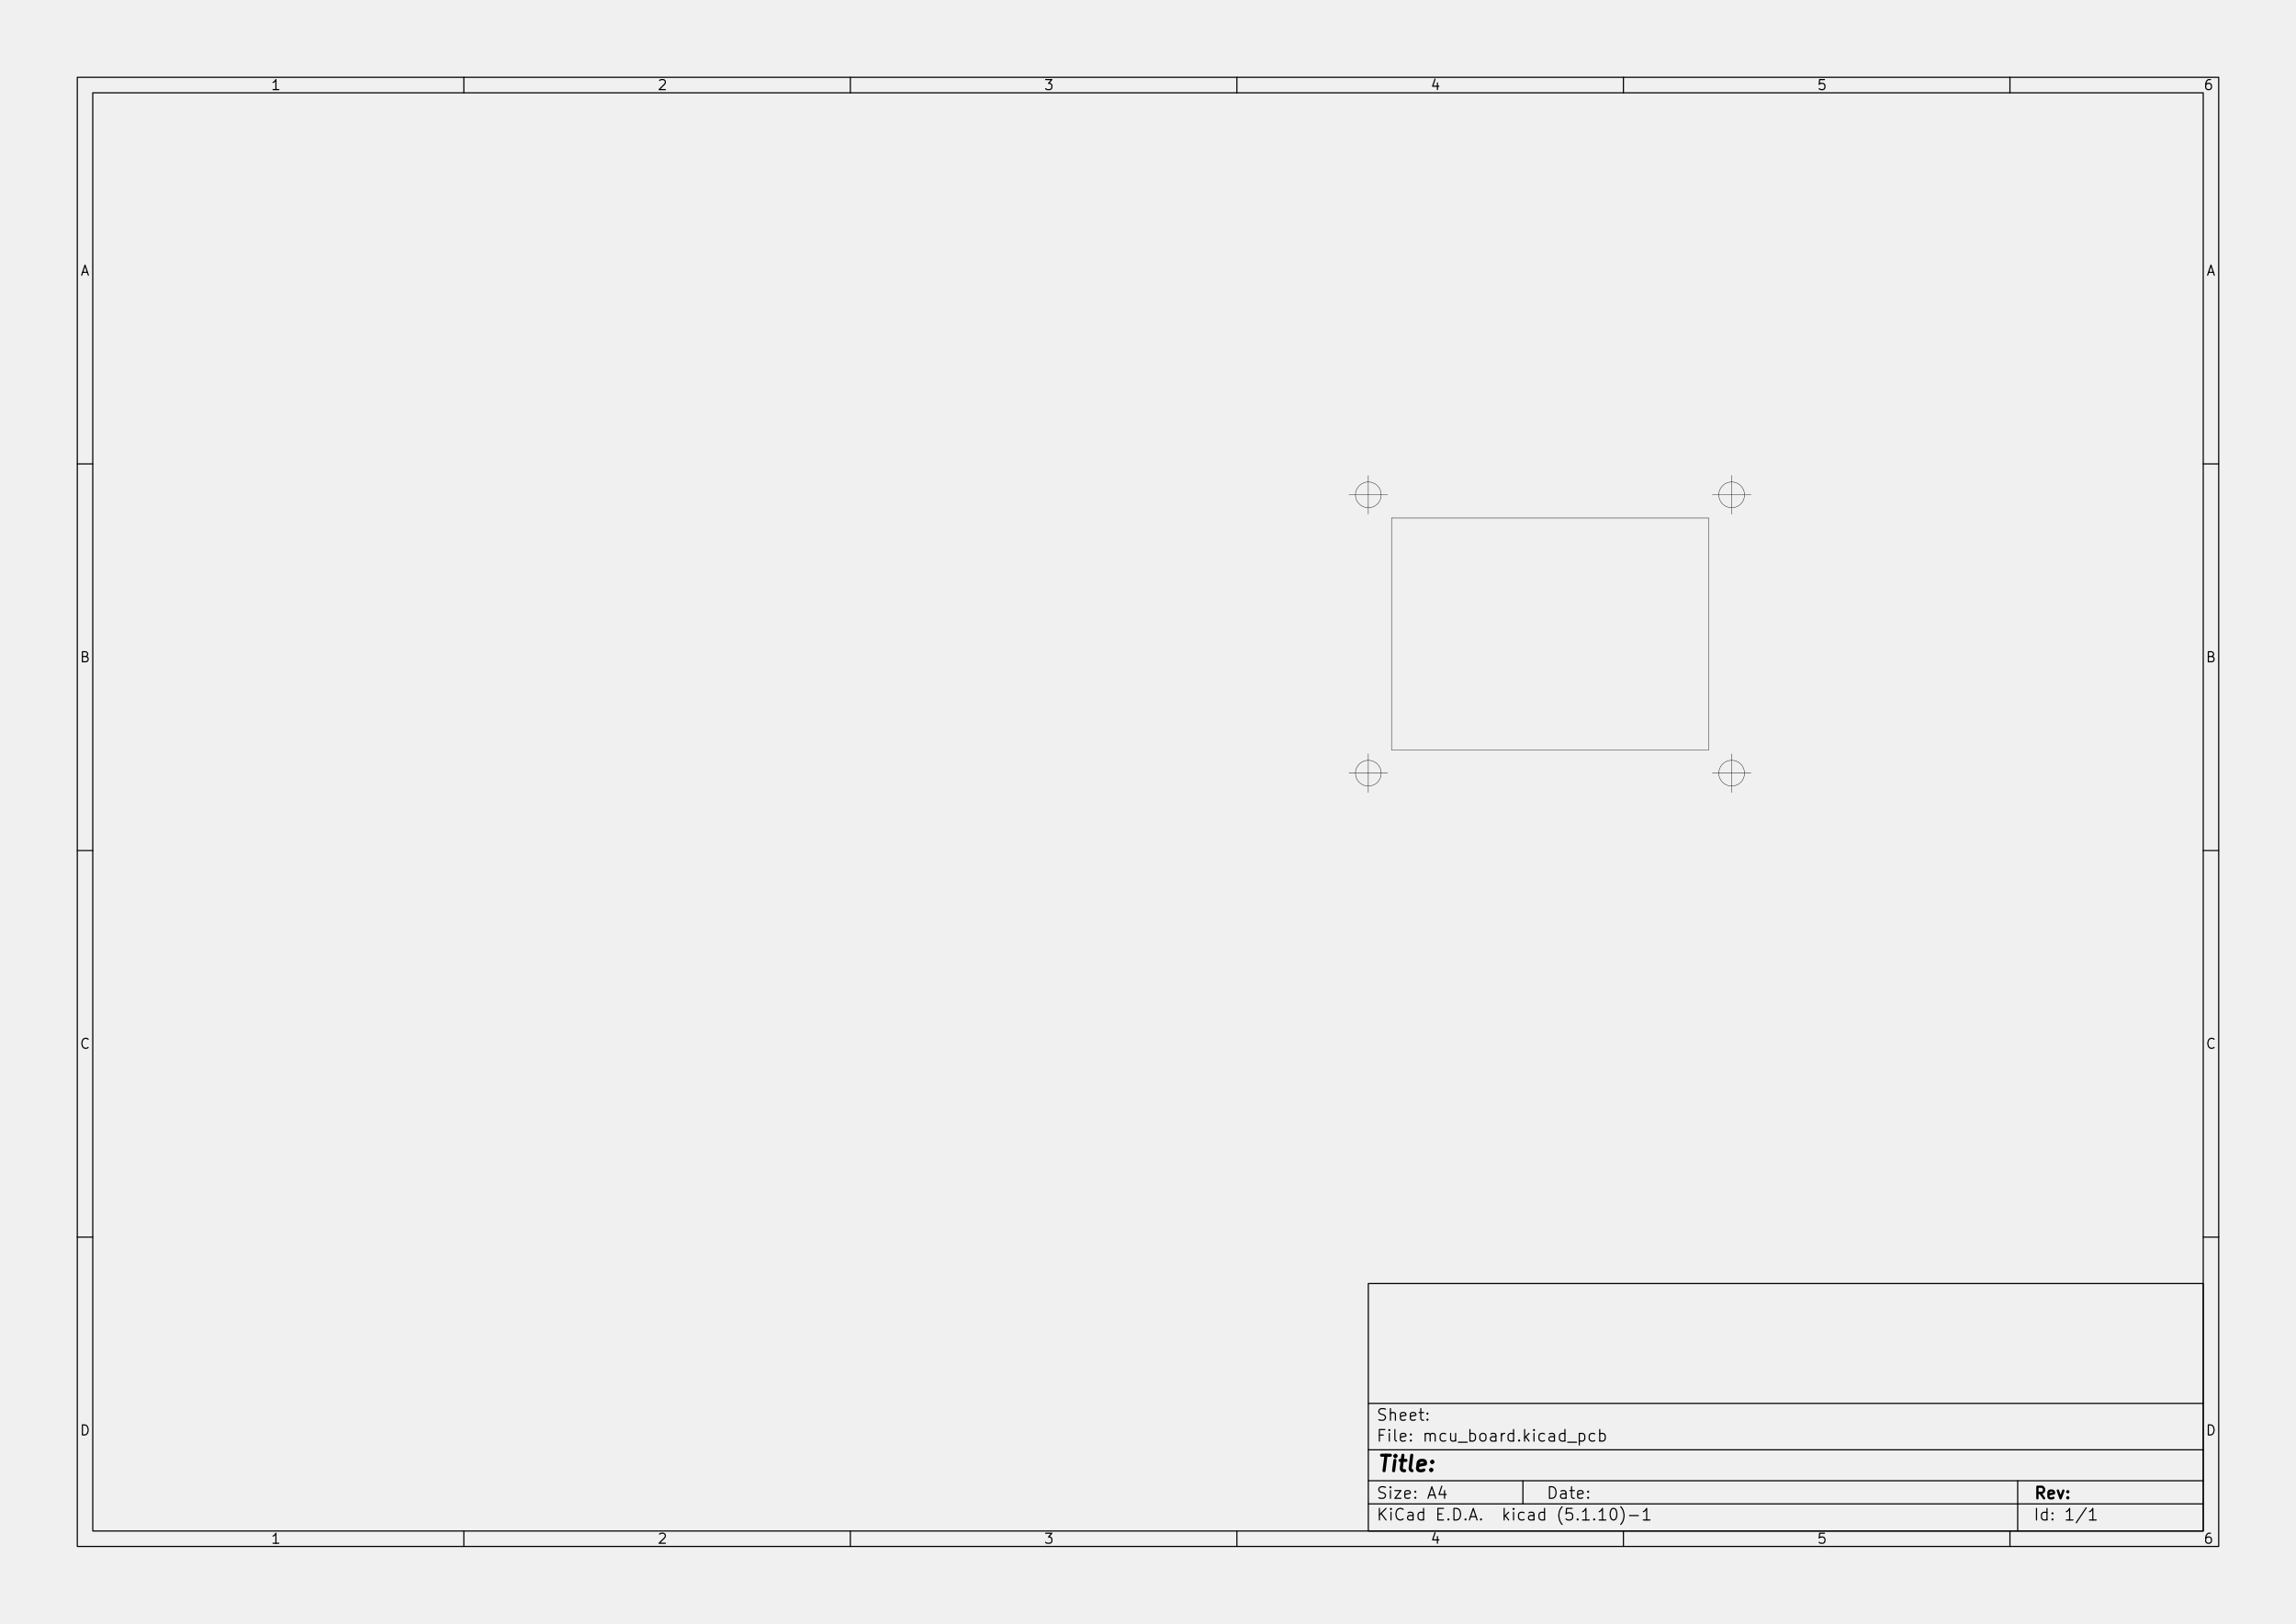
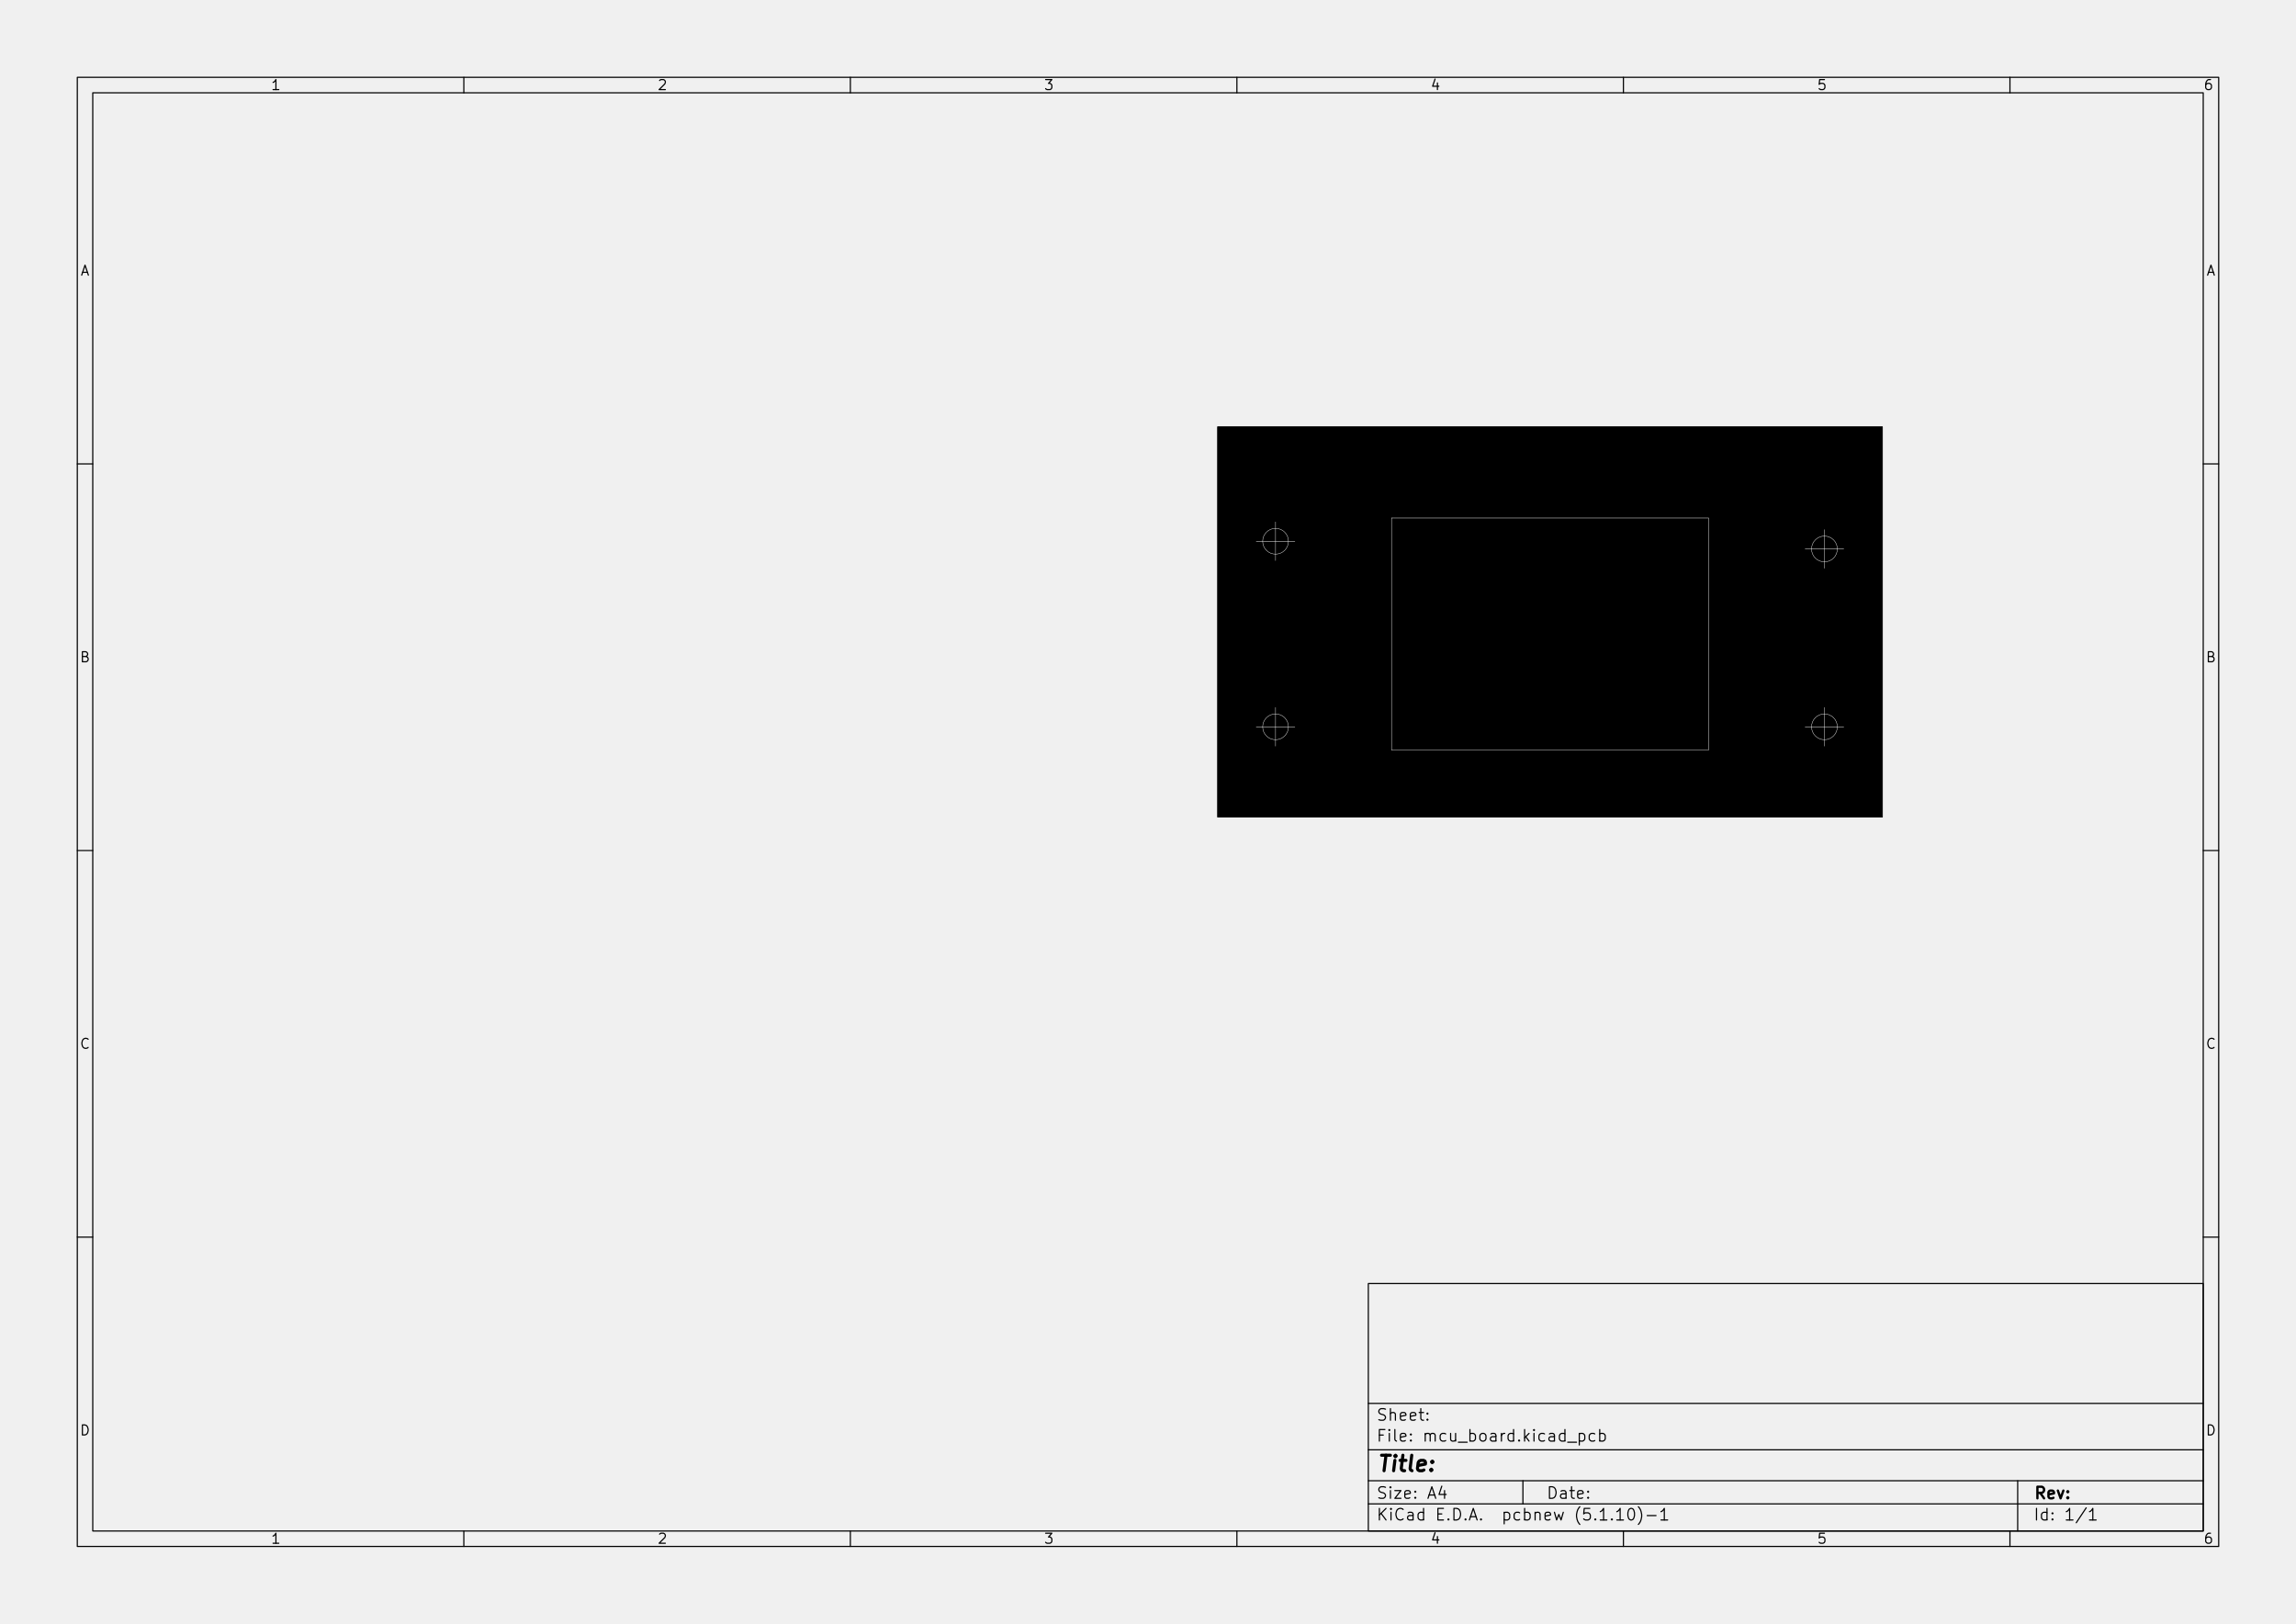
<svg xmlns="http://www.w3.org/2000/svg" version="1.1" width="29.7cm" height="21.001cm" viewBox="0 0 116930 82680">
  <g style="fill:#000000; fill-opacity:1;stroke:#000000; stroke-opacity:1; stroke-linecap:round; stroke-linejoin:round;" transform="translate(0 0) scale(1 1)">
</g>
  <g style="fill:#000000; fill-opacity:0.0;  stroke:#000000; stroke-width:-0; stroke-opacity:1;  stroke-linecap:round; stroke-linejoin:round;">
</g>
  <g style="fill:#000000; fill-opacity:0.0;  stroke:#000000; stroke-width:39.37; stroke-opacity:1;  stroke-linecap:round; stroke-linejoin:round;">
</g>
  <g style="fill:#000000; fill-opacity:0.0;  stroke:#000000; stroke-width:59.055; stroke-opacity:1;  stroke-linecap:round; stroke-linejoin:round;">
    <rect x="69685.9" y="65357.2" width="42519.7" height="12598.4" rx="0" />
  </g>
  <g style="fill:#000000; fill-opacity:0.0;  stroke:#000000; stroke-width:39.37; stroke-opacity:1;  stroke-linecap:round; stroke-linejoin:round;">
</g>
  <g style="fill:#000000; fill-opacity:0.0;  stroke:#000000; stroke-width:59.055; stroke-opacity:1;  stroke-linecap:round; stroke-linejoin:round;">
    <rect x="3937.01" y="3937.01" width="109056" height="74806" rx="0" />
  </g>
  <g style="fill:#000000; fill-opacity:0.0;  stroke:#000000; stroke-width:39.37; stroke-opacity:1;  stroke-linecap:round; stroke-linejoin:round;">
</g>
  <g style="fill:#000000; fill-opacity:0.0;  stroke:#000000; stroke-width:59.055; stroke-opacity:1;  stroke-linecap:round; stroke-linejoin:round;">
    <rect x="4724.41" y="4724.41" width="107481" height="73231.2" rx="0" />
  </g>
  <g style="fill:#000000; fill-opacity:0.0;  stroke:#000000; stroke-width:39.37; stroke-opacity:1;  stroke-linecap:round; stroke-linejoin:round;">
</g>
  <g style="fill:#000000; fill-opacity:0.0;  stroke:#000000; stroke-width:59.055; stroke-opacity:1;  stroke-linecap:round; stroke-linejoin:round;">
    <path d="M23622 4724 L23622 3937 " />
  </g>
  <g style="fill:#000000; fill-opacity:0.0;  stroke:#000000; stroke-width:39.37; stroke-opacity:1;  stroke-linecap:round; stroke-linejoin:round;">
</g>
  <g style="fill:#000000; fill-opacity:0.0;  stroke:#000000; stroke-width:59.055; stroke-opacity:1;  stroke-linecap:round; stroke-linejoin:round;">
    <path d="M43307 4724 L43307 3937 " />
  </g>
  <g style="fill:#000000; fill-opacity:0.0;  stroke:#000000; stroke-width:39.37; stroke-opacity:1;  stroke-linecap:round; stroke-linejoin:round;">
</g>
  <g style="fill:#000000; fill-opacity:0.0;  stroke:#000000; stroke-width:59.055; stroke-opacity:1;  stroke-linecap:round; stroke-linejoin:round;">
    <path d="M62992 4724 L62992 3937 " />
  </g>
  <g style="fill:#000000; fill-opacity:0.0;  stroke:#000000; stroke-width:39.37; stroke-opacity:1;  stroke-linecap:round; stroke-linejoin:round;">
</g>
  <g style="fill:#000000; fill-opacity:0.0;  stroke:#000000; stroke-width:59.055; stroke-opacity:1;  stroke-linecap:round; stroke-linejoin:round;">
    <path d="M82677 4724 L82677 3937 " />
  </g>
  <g style="fill:#000000; fill-opacity:0.0;  stroke:#000000; stroke-width:39.37; stroke-opacity:1;  stroke-linecap:round; stroke-linejoin:round;">
</g>
  <g style="fill:#000000; fill-opacity:0.0;  stroke:#000000; stroke-width:59.055; stroke-opacity:1;  stroke-linecap:round; stroke-linejoin:round;">
    <path d="M102362 4724 L102362 3937 " />
  </g>
  <g style="fill:#000000; fill-opacity:0.0;  stroke:#000000; stroke-width:39.37; stroke-opacity:1;  stroke-linecap:round; stroke-linejoin:round;">
</g>
  <g style="fill:#000000; fill-opacity:0.0;  stroke:#000000; stroke-width:59.055; stroke-opacity:1;  stroke-linecap:round; stroke-linejoin:round;">
    <text x="13779.5" y="4586.61" textLength="546.494" font-size="682.415" lengthAdjust="spacingAndGlyphs" text-anchor="start" opacity="0">1</text>
    <path d="M14199 4562 L13906 4562 " />
    <path d="M14052 4562 L14052 4050 L14004 4123 L13955 4172 L13906 4196 " />
  </g>
  <g style="fill:#000000; fill-opacity:0.0;  stroke:#000000; stroke-width:39.37; stroke-opacity:1;  stroke-linecap:round; stroke-linejoin:round;">
</g>
  <g style="fill:#000000; fill-opacity:0.0;  stroke:#000000; stroke-width:59.055; stroke-opacity:1;  stroke-linecap:round; stroke-linejoin:round;">
    <text x="33464.6" y="4586.61" textLength="546.494" font-size="682.415" lengthAdjust="spacingAndGlyphs" text-anchor="start" opacity="0">2</text>
    <path d="M33591 4099 L33615 4074 L33664 4050 L33786 4050 L33835 4074 L33859 4099 L33884 4147 L33884 4196 L33859 4269 L33567 4562 L33884 4562 " />
  </g>
  <g style="fill:#000000; fill-opacity:0.0;  stroke:#000000; stroke-width:39.37; stroke-opacity:1;  stroke-linecap:round; stroke-linejoin:round;">
</g>
  <g style="fill:#000000; fill-opacity:0.0;  stroke:#000000; stroke-width:59.055; stroke-opacity:1;  stroke-linecap:round; stroke-linejoin:round;">
    <text x="53149.6" y="4586.61" textLength="546.494" font-size="682.415" lengthAdjust="spacingAndGlyphs" text-anchor="start" opacity="0">3</text>
    <path d="M53252 4050 L53569 4050 L53398 4245 L53471 4245 L53520 4269 L53544 4294 L53569 4342 L53569 4464 L53544 4513 L53520 4537 L53471 4562 L53325 4562 L53276 4537 L53252 4513 " />
  </g>
  <g style="fill:#000000; fill-opacity:0.0;  stroke:#000000; stroke-width:39.37; stroke-opacity:1;  stroke-linecap:round; stroke-linejoin:round;">
</g>
  <g style="fill:#000000; fill-opacity:0.0;  stroke:#000000; stroke-width:59.055; stroke-opacity:1;  stroke-linecap:round; stroke-linejoin:round;">
    <text x="72834.6" y="4586.61" textLength="546.494" font-size="682.415" lengthAdjust="spacingAndGlyphs" text-anchor="start" opacity="0">4</text>
    <path d="M73205 4221 L73205 4562 " />
    <path d="M73083 4026 L72961 4391 L73278 4391 " />
  </g>
  <g style="fill:#000000; fill-opacity:0.0;  stroke:#000000; stroke-width:39.37; stroke-opacity:1;  stroke-linecap:round; stroke-linejoin:round;">
</g>
  <g style="fill:#000000; fill-opacity:0.0;  stroke:#000000; stroke-width:59.055; stroke-opacity:1;  stroke-linecap:round; stroke-linejoin:round;">
    <text x="92519.7" y="4586.61" textLength="546.494" font-size="682.415" lengthAdjust="spacingAndGlyphs" text-anchor="start" opacity="0">5</text>
    <path d="M92914 4050 L92671 4050 L92646 4294 L92671 4269 L92719 4245 L92841 4245 L92890 4269 L92914 4294 L92939 4342 L92939 4464 L92914 4513 L92890 4537 L92841 4562 L92719 4562 L92671 4537 L92646 4513 " />
  </g>
  <g style="fill:#000000; fill-opacity:0.0;  stroke:#000000; stroke-width:39.37; stroke-opacity:1;  stroke-linecap:round; stroke-linejoin:round;">
</g>
  <g style="fill:#000000; fill-opacity:0.0;  stroke:#000000; stroke-width:59.055; stroke-opacity:1;  stroke-linecap:round; stroke-linejoin:round;">
    <text x="112205" y="4586.61" textLength="546.494" font-size="682.415" lengthAdjust="spacingAndGlyphs" text-anchor="start" opacity="0">6</text>
    <path d="M112575 4050 L112477 4050 L112429 4074 L112404 4099 L112356 4172 L112331 4269 L112331 4464 L112356 4513 L112380 4537 L112429 4562 L112526 4562 L112575 4537 L112599 4513 L112624 4464 L112624 4342 L112599 4294 L112575 4269 L112526 4245 L112429 4245 L112380 4269 L112356 4294 L112331 4342 " />
  </g>
  <g style="fill:#000000; fill-opacity:0.0;  stroke:#000000; stroke-width:39.37; stroke-opacity:1;  stroke-linecap:round; stroke-linejoin:round;">
</g>
  <g style="fill:#000000; fill-opacity:0.0;  stroke:#000000; stroke-width:59.055; stroke-opacity:1;  stroke-linecap:round; stroke-linejoin:round;">
    <path d="M23622 77955 L23622 78742 " />
  </g>
  <g style="fill:#000000; fill-opacity:0.0;  stroke:#000000; stroke-width:39.37; stroke-opacity:1;  stroke-linecap:round; stroke-linejoin:round;">
</g>
  <g style="fill:#000000; fill-opacity:0.0;  stroke:#000000; stroke-width:59.055; stroke-opacity:1;  stroke-linecap:round; stroke-linejoin:round;">
    <path d="M43307 77955 L43307 78742 " />
  </g>
  <g style="fill:#000000; fill-opacity:0.0;  stroke:#000000; stroke-width:39.37; stroke-opacity:1;  stroke-linecap:round; stroke-linejoin:round;">
</g>
  <g style="fill:#000000; fill-opacity:0.0;  stroke:#000000; stroke-width:59.055; stroke-opacity:1;  stroke-linecap:round; stroke-linejoin:round;">
    <path d="M62992 77955 L62992 78742 " />
  </g>
  <g style="fill:#000000; fill-opacity:0.0;  stroke:#000000; stroke-width:39.37; stroke-opacity:1;  stroke-linecap:round; stroke-linejoin:round;">
</g>
  <g style="fill:#000000; fill-opacity:0.0;  stroke:#000000; stroke-width:59.055; stroke-opacity:1;  stroke-linecap:round; stroke-linejoin:round;">
    <path d="M82677 77955 L82677 78742 " />
  </g>
  <g style="fill:#000000; fill-opacity:0.0;  stroke:#000000; stroke-width:39.37; stroke-opacity:1;  stroke-linecap:round; stroke-linejoin:round;">
</g>
  <g style="fill:#000000; fill-opacity:0.0;  stroke:#000000; stroke-width:59.055; stroke-opacity:1;  stroke-linecap:round; stroke-linejoin:round;">
    <path d="M102362 77955 L102362 78742 " />
  </g>
  <g style="fill:#000000; fill-opacity:0.0;  stroke:#000000; stroke-width:39.37; stroke-opacity:1;  stroke-linecap:round; stroke-linejoin:round;">
</g>
  <g style="fill:#000000; fill-opacity:0.0;  stroke:#000000; stroke-width:59.055; stroke-opacity:1;  stroke-linecap:round; stroke-linejoin:round;">
    <text x="13779.5" y="78605.2" textLength="546.494" font-size="682.415" lengthAdjust="spacingAndGlyphs" text-anchor="start" opacity="0">1</text>
    <path d="M14199 78580 L13906 78580 " />
    <path d="M14052 78580 L14052 78069 L14004 78142 L13955 78190 L13906 78215 " />
  </g>
  <g style="fill:#000000; fill-opacity:0.0;  stroke:#000000; stroke-width:39.37; stroke-opacity:1;  stroke-linecap:round; stroke-linejoin:round;">
</g>
  <g style="fill:#000000; fill-opacity:0.0;  stroke:#000000; stroke-width:59.055; stroke-opacity:1;  stroke-linecap:round; stroke-linejoin:round;">
    <text x="33464.6" y="78605.2" textLength="546.494" font-size="682.415" lengthAdjust="spacingAndGlyphs" text-anchor="start" opacity="0">2</text>
    <path d="M33591 78117 L33615 78093 L33664 78069 L33786 78069 L33835 78093 L33859 78117 L33884 78166 L33884 78215 L33859 78288 L33567 78580 L33884 78580 " />
  </g>
  <g style="fill:#000000; fill-opacity:0.0;  stroke:#000000; stroke-width:39.37; stroke-opacity:1;  stroke-linecap:round; stroke-linejoin:round;">
</g>
  <g style="fill:#000000; fill-opacity:0.0;  stroke:#000000; stroke-width:59.055; stroke-opacity:1;  stroke-linecap:round; stroke-linejoin:round;">
    <text x="53149.6" y="78605.2" textLength="546.494" font-size="682.415" lengthAdjust="spacingAndGlyphs" text-anchor="start" opacity="0">3</text>
    <path d="M53252 78069 L53569 78069 L53398 78263 L53471 78263 L53520 78288 L53544 78312 L53569 78361 L53569 78483 L53544 78532 L53520 78556 L53471 78580 L53325 78580 L53276 78556 L53252 78532 " />
  </g>
  <g style="fill:#000000; fill-opacity:0.0;  stroke:#000000; stroke-width:39.37; stroke-opacity:1;  stroke-linecap:round; stroke-linejoin:round;">
</g>
  <g style="fill:#000000; fill-opacity:0.0;  stroke:#000000; stroke-width:59.055; stroke-opacity:1;  stroke-linecap:round; stroke-linejoin:round;">
    <text x="72834.6" y="78605.2" textLength="546.494" font-size="682.415" lengthAdjust="spacingAndGlyphs" text-anchor="start" opacity="0">4</text>
    <path d="M73205 78239 L73205 78580 " />
    <path d="M73083 78044 L72961 78410 L73278 78410 " />
  </g>
  <g style="fill:#000000; fill-opacity:0.0;  stroke:#000000; stroke-width:39.37; stroke-opacity:1;  stroke-linecap:round; stroke-linejoin:round;">
</g>
  <g style="fill:#000000; fill-opacity:0.0;  stroke:#000000; stroke-width:59.055; stroke-opacity:1;  stroke-linecap:round; stroke-linejoin:round;">
    <text x="92519.7" y="78605.2" textLength="546.494" font-size="682.415" lengthAdjust="spacingAndGlyphs" text-anchor="start" opacity="0">5</text>
    <path d="M92914 78069 L92671 78069 L92646 78312 L92671 78288 L92719 78263 L92841 78263 L92890 78288 L92914 78312 L92939 78361 L92939 78483 L92914 78532 L92890 78556 L92841 78580 L92719 78580 L92671 78556 L92646 78532 " />
  </g>
  <g style="fill:#000000; fill-opacity:0.0;  stroke:#000000; stroke-width:39.37; stroke-opacity:1;  stroke-linecap:round; stroke-linejoin:round;">
</g>
  <g style="fill:#000000; fill-opacity:0.0;  stroke:#000000; stroke-width:59.055; stroke-opacity:1;  stroke-linecap:round; stroke-linejoin:round;">
    <text x="112205" y="78605.2" textLength="546.494" font-size="682.415" lengthAdjust="spacingAndGlyphs" text-anchor="start" opacity="0">6</text>
    <path d="M112575 78069 L112477 78069 L112429 78093 L112404 78117 L112356 78190 L112331 78288 L112331 78483 L112356 78532 L112380 78556 L112429 78580 L112526 78580 L112575 78556 L112599 78532 L112624 78483 L112624 78361 L112599 78312 L112575 78288 L112526 78263 L112429 78263 L112380 78288 L112356 78312 L112331 78361 " />
  </g>
  <g style="fill:#000000; fill-opacity:0.0;  stroke:#000000; stroke-width:39.37; stroke-opacity:1;  stroke-linecap:round; stroke-linejoin:round;">
</g>
  <g style="fill:#000000; fill-opacity:0.0;  stroke:#000000; stroke-width:59.055; stroke-opacity:1;  stroke-linecap:round; stroke-linejoin:round;">
    <path d="M3937 23622 L4724 23622 " />
  </g>
  <g style="fill:#000000; fill-opacity:0.0;  stroke:#000000; stroke-width:39.37; stroke-opacity:1;  stroke-linecap:round; stroke-linejoin:round;">
</g>
  <g style="fill:#000000; fill-opacity:0.0;  stroke:#000000; stroke-width:59.055; stroke-opacity:1;  stroke-linecap:round; stroke-linejoin:round;">
    <path d="M3937 43307 L4724 43307 " />
  </g>
  <g style="fill:#000000; fill-opacity:0.0;  stroke:#000000; stroke-width:39.37; stroke-opacity:1;  stroke-linecap:round; stroke-linejoin:round;">
</g>
  <g style="fill:#000000; fill-opacity:0.0;  stroke:#000000; stroke-width:59.055; stroke-opacity:1;  stroke-linecap:round; stroke-linejoin:round;">
    <path d="M3937 62992 L4724 62992 " />
  </g>
  <g style="fill:#000000; fill-opacity:0.0;  stroke:#000000; stroke-width:39.37; stroke-opacity:1;  stroke-linecap:round; stroke-linejoin:round;">
</g>
  <g style="fill:#000000; fill-opacity:0.0;  stroke:#000000; stroke-width:59.055; stroke-opacity:1;  stroke-linecap:round; stroke-linejoin:round;">
    <text x="4330.71" y="14035.4" textLength="497.75" font-size="682.415" lengthAdjust="spacingAndGlyphs" text-anchor="middle" opacity="0">A</text>
    <path d="M4208 13864 L4452 13864 " />
    <path d="M4160 14011 L4330 13499 L4501 14011 " />
  </g>
  <g style="fill:#000000; fill-opacity:0.0;  stroke:#000000; stroke-width:39.37; stroke-opacity:1;  stroke-linecap:round; stroke-linejoin:round;">
</g>
  <g style="fill:#000000; fill-opacity:0.0;  stroke:#000000; stroke-width:59.055; stroke-opacity:1;  stroke-linecap:round; stroke-linejoin:round;">
    <text x="4330.71" y="33720.5" textLength="570.866" font-size="682.415" lengthAdjust="spacingAndGlyphs" text-anchor="middle" opacity="0">B</text>
    <path d="M4367 33428 L4440 33452 L4464 33476 L4489 33525 L4489 33598 L4464 33647 L4440 33671 L4391 33696 L4196 33696 L4196 33184 L4367 33184 L4416 33208 L4440 33233 L4464 33281 L4464 33330 L4440 33379 L4416 33403 L4367 33428 L4196 33428 " />
  </g>
  <g style="fill:#000000; fill-opacity:0.0;  stroke:#000000; stroke-width:39.37; stroke-opacity:1;  stroke-linecap:round; stroke-linejoin:round;">
</g>
  <g style="fill:#000000; fill-opacity:0.0;  stroke:#000000; stroke-width:59.055; stroke-opacity:1;  stroke-linecap:round; stroke-linejoin:round;">
    <text x="4330.71" y="53405.5" textLength="570.866" font-size="682.415" lengthAdjust="spacingAndGlyphs" text-anchor="middle" opacity="0">C</text>
    <path d="M4489 53332 L4464 53356 L4391 53381 L4342 53381 L4269 53356 L4221 53308 L4196 53259 L4172 53161 L4172 53088 L4196 52991 L4221 52942 L4269 52893 L4342 52869 L4391 52869 L4464 52893 L4489 52918 " />
  </g>
  <g style="fill:#000000; fill-opacity:0.0;  stroke:#000000; stroke-width:39.37; stroke-opacity:1;  stroke-linecap:round; stroke-linejoin:round;">
</g>
  <g style="fill:#000000; fill-opacity:0.0;  stroke:#000000; stroke-width:59.055; stroke-opacity:1;  stroke-linecap:round; stroke-linejoin:round;">
    <text x="4330.71" y="73090.6" textLength="570.866" font-size="682.415" lengthAdjust="spacingAndGlyphs" text-anchor="middle" opacity="0">D</text>
    <path d="M4196 73066 L4196 72554 L4318 72554 L4391 72578 L4440 72627 L4464 72676 L4489 72773 L4489 72846 L4464 72944 L4440 72993 L4391 73041 L4318 73066 L4196 73066 " />
  </g>
  <g style="fill:#000000; fill-opacity:0.0;  stroke:#000000; stroke-width:39.37; stroke-opacity:1;  stroke-linecap:round; stroke-linejoin:round;">
</g>
  <g style="fill:#000000; fill-opacity:0.0;  stroke:#000000; stroke-width:59.055; stroke-opacity:1;  stroke-linecap:round; stroke-linejoin:round;">
    <path d="M112992 23622 L112205 23622 " />
  </g>
  <g style="fill:#000000; fill-opacity:0.0;  stroke:#000000; stroke-width:39.37; stroke-opacity:1;  stroke-linecap:round; stroke-linejoin:round;">
</g>
  <g style="fill:#000000; fill-opacity:0.0;  stroke:#000000; stroke-width:59.055; stroke-opacity:1;  stroke-linecap:round; stroke-linejoin:round;">
    <path d="M112992 43307 L112205 43307 " />
  </g>
  <g style="fill:#000000; fill-opacity:0.0;  stroke:#000000; stroke-width:39.37; stroke-opacity:1;  stroke-linecap:round; stroke-linejoin:round;">
</g>
  <g style="fill:#000000; fill-opacity:0.0;  stroke:#000000; stroke-width:59.055; stroke-opacity:1;  stroke-linecap:round; stroke-linejoin:round;">
    <path d="M112992 62992 L112205 62992 " />
  </g>
  <g style="fill:#000000; fill-opacity:0.0;  stroke:#000000; stroke-width:39.37; stroke-opacity:1;  stroke-linecap:round; stroke-linejoin:round;">
</g>
  <g style="fill:#000000; fill-opacity:0.0;  stroke:#000000; stroke-width:59.055; stroke-opacity:1;  stroke-linecap:round; stroke-linejoin:round;">
    <text x="112599" y="14035.4" textLength="497.75" font-size="682.415" lengthAdjust="spacingAndGlyphs" text-anchor="middle" opacity="0">A</text>
    <path d="M112477 13864 L112721 13864 " />
    <path d="M112428 14011 L112599 13499 L112769 14011 " />
  </g>
  <g style="fill:#000000; fill-opacity:0.0;  stroke:#000000; stroke-width:39.37; stroke-opacity:1;  stroke-linecap:round; stroke-linejoin:round;">
</g>
  <g style="fill:#000000; fill-opacity:0.0;  stroke:#000000; stroke-width:59.055; stroke-opacity:1;  stroke-linecap:round; stroke-linejoin:round;">
    <text x="112599" y="33720.5" textLength="570.866" font-size="682.415" lengthAdjust="spacingAndGlyphs" text-anchor="middle" opacity="0">B</text>
    <path d="M112635 33428 L112708 33452 L112733 33476 L112757 33525 L112757 33598 L112733 33647 L112708 33671 L112660 33696 L112465 33696 L112465 33184 L112635 33184 L112684 33208 L112708 33233 L112733 33281 L112733 33330 L112708 33379 L112684 33403 L112635 33428 L112465 33428 " />
  </g>
  <g style="fill:#000000; fill-opacity:0.0;  stroke:#000000; stroke-width:39.37; stroke-opacity:1;  stroke-linecap:round; stroke-linejoin:round;">
</g>
  <g style="fill:#000000; fill-opacity:0.0;  stroke:#000000; stroke-width:59.055; stroke-opacity:1;  stroke-linecap:round; stroke-linejoin:round;">
    <text x="112599" y="53405.5" textLength="570.866" font-size="682.415" lengthAdjust="spacingAndGlyphs" text-anchor="middle" opacity="0">C</text>
    <path d="M112757 53332 L112733 53356 L112660 53381 L112611 53381 L112538 53356 L112489 53308 L112465 53259 L112440 53161 L112440 53088 L112465 52991 L112489 52942 L112538 52893 L112611 52869 L112660 52869 L112733 52893 L112757 52918 " />
  </g>
  <g style="fill:#000000; fill-opacity:0.0;  stroke:#000000; stroke-width:39.37; stroke-opacity:1;  stroke-linecap:round; stroke-linejoin:round;">
</g>
  <g style="fill:#000000; fill-opacity:0.0;  stroke:#000000; stroke-width:59.055; stroke-opacity:1;  stroke-linecap:round; stroke-linejoin:round;">
    <text x="112599" y="73090.6" textLength="570.866" font-size="682.415" lengthAdjust="spacingAndGlyphs" text-anchor="middle" opacity="0">D</text>
    <path d="M112465 73066 L112465 72554 L112587 72554 L112660 72578 L112708 72627 L112733 72676 L112757 72773 L112757 72846 L112733 72944 L112708 72993 L112660 73041 L112587 73066 L112465 73066 " />
  </g>
  <g style="fill:#000000; fill-opacity:0.0;  stroke:#000000; stroke-width:39.37; stroke-opacity:1;  stroke-linecap:round; stroke-linejoin:round;">
</g>
  <g style="fill:#000000; fill-opacity:0.0;  stroke:#000000; stroke-width:59.055; stroke-opacity:1;  stroke-linecap:round; stroke-linejoin:round;">
    <text x="78741" y="76321.7" textLength="2758.72" font-size="787.402" lengthAdjust="spacingAndGlyphs" text-anchor="start" opacity="0">Date: </text>
    <path d="M78911 76293 L78911 75703 L79051 75703 L79136 75731 L79192 75787 L79220 75843 L79248 75956 L79248 76040 L79220 76153 L79192 76209 L79136 76265 L79051 76293 L78911 76293 " />
    <path d="M79754 76293 L79754 75984 L79726 75928 L79670 75899 L79557 75899 L79501 75928 " />
    <path d="M79754 76265 L79698 76293 L79557 76293 L79501 76265 L79473 76209 L79473 76153 L79501 76096 L79557 76068 L79698 76068 L79754 76040 " />
    <path d="M79951 75899 L80176 75899 " />
    <path d="M80036 75703 L80036 76209 L80064 76265 L80120 76293 L80176 76293 " />
    <path d="M80598 76265 L80542 76293 L80429 76293 L80373 76265 L80345 76209 L80345 75984 L80373 75928 L80429 75899 L80542 75899 L80598 75928 L80626 75984 L80626 76040 L80345 76096 " />
    <path d="M80879 76237 L80907 76265 L80879 76293 L80851 76265 L80879 76237 L80879 76293 " />
    <path d="M80879 75928 L80907 75956 L80879 75984 L80851 75956 L80879 75928 L80879 75984 " />
  </g>
  <g style="fill:#000000; fill-opacity:0.0;  stroke:#000000; stroke-width:39.37; stroke-opacity:1;  stroke-linecap:round; stroke-linejoin:round;">
</g>
  <g style="fill:#000000; fill-opacity:0.0;  stroke:#000000; stroke-width:59.055; stroke-opacity:1;  stroke-linecap:round; stroke-linejoin:round;">
    <path d="M69685 76577 L112205 76577 " />
  </g>
  <g style="fill:#000000; fill-opacity:0.0;  stroke:#000000; stroke-width:39.37; stroke-opacity:1;  stroke-linecap:round; stroke-linejoin:round;">
</g>
  <g style="fill:#000000; fill-opacity:0.0;  stroke:#000000; stroke-width:59.055; stroke-opacity:1;  stroke-linecap:round; stroke-linejoin:round;">
-     <text x="70079.6" y="77424.1" textLength="14091.7" font-size="787.402" lengthAdjust="spacingAndGlyphs" text-anchor="start" opacity="0">KiCad E.D.A.  kicad (5.1.10)-1</text>
+     <text x="70079.6" y="77424.1" textLength="14991.6" font-size="787.402" lengthAdjust="spacingAndGlyphs" text-anchor="start" opacity="0">KiCad E.D.A.  pcbnew (5.1.10)-1</text>
    <path d="M70249 77395 L70249 76805 " />
    <path d="M70587 77395 L70334 77058 " />
    <path d="M70587 76805 L70249 77142 " />
    <path d="M70840 77395 L70840 77002 " />
    <path d="M70840 76805 L70812 76833 L70840 76861 L70868 76833 L70840 76805 L70840 76861 " />
    <path d="M71458 77339 L71430 77367 L71346 77395 L71290 77395 L71205 77367 L71149 77311 L71121 77255 L71093 77142 L71093 77058 L71121 76946 L71149 76889 L71205 76833 L71290 76805 L71346 76805 L71430 76833 L71458 76861 " />
    <path d="M71965 77395 L71965 77086 L71937 77030 L71880 77002 L71768 77002 L71712 77030 " />
    <path d="M71965 77367 L71908 77395 L71768 77395 L71712 77367 L71683 77311 L71683 77255 L71712 77199 L71768 77171 L71908 77171 L71965 77142 " />
    <path d="M72499 77395 L72499 76805 " />
    <path d="M72499 77367 L72443 77395 L72330 77395 L72274 77367 L72246 77339 L72218 77283 L72218 77114 L72246 77058 L72274 77030 L72330 77002 L72443 77002 L72499 77030 " />
    <path d="M73230 77086 L73427 77086 " />
    <path d="M73511 77395 L73230 77395 L73230 76805 L73511 76805 " />
    <path d="M73764 77339 L73793 77367 L73764 77395 L73736 77367 L73764 77339 L73764 77395 " />
    <path d="M74046 77395 L74046 76805 L74186 76805 L74271 76833 L74327 76889 L74355 76946 L74383 77058 L74383 77142 L74355 77255 L74327 77311 L74271 77367 L74186 77395 L74046 77395 " />
    <path d="M74636 77339 L74664 77367 L74636 77395 L74608 77367 L74636 77339 L74636 77395 " />
    <path d="M74889 77227 L75171 77227 " />
    <path d="M74833 77395 L75030 76805 L75227 77395 " />
    <path d="M75424 77339 L75452 77367 L75424 77395 L75395 77367 L75424 77339 L75424 77395 " />
-     <path d="M76605 77395 L76605 76805 " />
-     <path d="M76661 77171 L76830 77395 " />
-     <path d="M76830 77002 L76605 77227 " />
-     <path d="M77083 77395 L77083 77002 " />
-     <path d="M77083 76805 L77055 76833 L77083 76861 L77111 76833 L77083 76805 L77083 76861 " />
-     <path d="M77617 77367 L77561 77395 L77448 77395 L77392 77367 L77364 77339 L77336 77283 L77336 77114 L77364 77058 L77392 77030 L77448 77002 L77561 77002 L77617 77030 " />
-     <path d="M78123 77395 L78123 77086 L78095 77030 L78039 77002 L77926 77002 L77870 77030 " />
-     <path d="M78123 77367 L78067 77395 L77926 77395 L77870 77367 L77842 77311 L77842 77255 L77870 77199 L77926 77171 L78067 77171 L78123 77142 " />
-     <path d="M78658 77395 L78658 76805 " />
-     <path d="M78658 77367 L78601 77395 L78489 77395 L78433 77367 L78404 77339 L78376 77283 L78376 77114 L78404 77058 L78433 77030 L78489 77002 L78601 77002 L78658 77030 " />
-     <path d="M79557 77620 L79529 77592 L79473 77508 L79445 77452 L79417 77367 L79389 77227 L79389 77114 L79417 76974 L79445 76889 L79473 76833 L79529 76749 L79557 76721 " />
-     <path d="M80064 76805 L79782 76805 L79754 77086 L79782 77058 L79839 77030 L79979 77030 L80036 77058 L80064 77086 L80092 77142 L80092 77283 L80064 77339 L80036 77367 L79979 77395 L79839 77395 L79782 77367 L79754 77339 " />
-     <path d="M80345 77339 L80373 77367 L80345 77395 L80317 77367 L80345 77339 L80345 77395 " />
-     <path d="M80935 77395 L80598 77395 " />
-     <path d="M80767 77395 L80767 76805 L80710 76889 L80654 76946 L80598 76974 " />
-     <path d="M81188 77339 L81217 77367 L81188 77395 L81160 77367 L81188 77339 L81188 77395 " />
-     <path d="M81779 77395 L81442 77395 " />
-     <path d="M81610 77395 L81610 76805 L81554 76889 L81498 76946 L81442 76974 " />
-     <path d="M82145 76805 L82201 76805 L82257 76833 L82285 76861 L82313 76917 L82341 77030 L82341 77171 L82313 77283 L82285 77339 L82257 77367 L82201 77395 L82145 77395 L82088 77367 L82060 77339 L82032 77283 L82004 77171 L82004 77030 L82032 76917 L82060 76861 L82088 76833 L82145 76805 " />
-     <path d="M82538 77620 L82566 77592 L82623 77508 L82651 77452 L82679 77367 L82707 77227 L82707 77114 L82679 76974 L82651 76889 L82623 76833 L82566 76749 L82538 76721 " />
-     <path d="M82988 77171 L83438 77171 " />
-     <path d="M84029 77395 L83691 77395 " />
-     <path d="M83860 77395 L83860 76805 L83804 76889 L83748 76946 L83691 76974 " />
+     <path d="M76605 77002 L76605 77592 " />
+     <path d="M76605 77030 L76661 77002 L76773 77002 L76830 77030 L76858 77058 L76886 77114 L76886 77283 L76858 77339 L76830 77367 L76773 77395 L76661 77395 L76605 77367 " />
+     <path d="M77392 77367 L77336 77395 L77223 77395 L77167 77367 L77139 77339 L77111 77283 L77111 77114 L77139 77058 L77167 77030 L77223 77002 L77336 77002 L77392 77030 " />
+     <path d="M77645 77395 L77645 76805 " />
+     <path d="M77645 77030 L77701 77002 L77814 77002 L77870 77030 L77898 77058 L77926 77114 L77926 77283 L77898 77339 L77870 77367 L77814 77395 L77701 77395 L77645 77367 " />
+     <path d="M78180 77002 L78180 77395 " />
+     <path d="M78180 77058 L78208 77030 L78264 77002 L78348 77002 L78404 77030 L78433 77086 L78433 77395 " />
+     <path d="M78939 77367 L78883 77395 L78770 77395 L78714 77367 L78686 77311 L78686 77086 L78714 77030 L78770 77002 L78883 77002 L78939 77030 L78967 77086 L78967 77142 L78686 77199 " />
+     <path d="M79164 77002 L79276 77395 L79389 77114 L79501 77395 L79614 77002 " />
+     <path d="M80457 77620 L80429 77592 L80373 77508 L80345 77452 L80317 77367 L80289 77227 L80289 77114 L80317 76974 L80345 76889 L80373 76833 L80429 76749 L80457 76721 " />
+     <path d="M80964 76805 L80682 76805 L80654 77086 L80682 77058 L80739 77030 L80879 77030 L80935 77058 L80964 77086 L80992 77142 L80992 77283 L80964 77339 L80935 77367 L80879 77395 L80739 77395 L80682 77367 L80654 77339 " />
+     <path d="M81245 77339 L81273 77367 L81245 77395 L81217 77367 L81245 77339 L81245 77395 " />
+     <path d="M81835 77395 L81498 77395 " />
+     <path d="M81667 77395 L81667 76805 L81610 76889 L81554 76946 L81498 76974 " />
+     <path d="M82088 77339 L82117 77367 L82088 77395 L82060 77367 L82088 77339 L82088 77395 " />
+     <path d="M82679 77395 L82341 77395 " />
+     <path d="M82510 77395 L82510 76805 L82454 76889 L82398 76946 L82341 76974 " />
+     <path d="M83045 76805 L83101 76805 L83157 76833 L83185 76861 L83213 76917 L83241 77030 L83241 77171 L83213 77283 L83185 77339 L83157 77367 L83101 77395 L83045 77395 L82988 77367 L82960 77339 L82932 77283 L82904 77171 L82904 77030 L82932 76917 L82960 76861 L82988 76833 L83045 76805 " />
+     <path d="M83438 77620 L83466 77592 L83523 77508 L83551 77452 L83579 77367 L83607 77227 L83607 77114 L83579 76974 L83551 76889 L83523 76833 L83466 76749 L83438 76721 " />
+     <path d="M83888 77171 L84338 77171 " />
+     <path d="M84929 77395 L84591 77395 " />
+     <path d="M84760 77395 L84760 76805 L84704 76889 L84647 76946 L84591 76974 " />
  </g>
  <g style="fill:#000000; fill-opacity:0.0;  stroke:#000000; stroke-width:39.37; stroke-opacity:1;  stroke-linecap:round; stroke-linejoin:round;">
</g>
  <g style="fill:#000000; fill-opacity:0.0;  stroke:#000000; stroke-width:59.055; stroke-opacity:1;  stroke-linecap:round; stroke-linejoin:round;">
    <path d="M69685 75396 L112205 75396 " />
  </g>
  <g style="fill:#000000; fill-opacity:0.0;  stroke:#000000; stroke-width:39.37; stroke-opacity:1;  stroke-linecap:round; stroke-linejoin:round;">
</g>
  <g style="fill:#000000; fill-opacity:0.0;  stroke:#000000; stroke-width:118.11; stroke-opacity:1;  stroke-linecap:round; stroke-linejoin:round;">
    <text x="103544" y="76321.7" textLength="2336.9" font-size="787.402" lengthAdjust="spacingAndGlyphs" text-anchor="start" opacity="0">Rev: </text>
    <path d="M104099 76293 L103902 76012 " />
    <path d="M103761 76293 L103761 75703 L103986 75703 L104042 75731 L104070 75759 L104099 75815 L104099 75899 L104070 75956 L104042 75984 L103986 76012 L103761 76012 " />
    <path d="M104577 76265 L104520 76293 L104408 76293 L104352 76265 L104323 76209 L104323 75984 L104352 75928 L104408 75899 L104520 75899 L104577 75928 L104605 75984 L104605 76040 L104323 76096 " />
    <path d="M104802 75899 L104942 76293 L105083 75899 " />
    <path d="M105308 76237 L105336 76265 L105308 76293 L105280 76265 L105308 76237 L105308 76293 " />
    <path d="M105308 75928 L105336 75956 L105308 75984 L105280 75956 L105308 75928 L105308 75984 " />
  </g>
  <g style="fill:#000000; fill-opacity:0.0;  stroke:#000000; stroke-width:39.37; stroke-opacity:1;  stroke-linecap:round; stroke-linejoin:round;">
</g>
  <g style="fill:#000000; fill-opacity:0.0;  stroke:#000000; stroke-width:59.055; stroke-opacity:1;  stroke-linecap:round; stroke-linejoin:round;">
    <text x="70079.6" y="76321.7" textLength="3781.21" font-size="787.402" lengthAdjust="spacingAndGlyphs" text-anchor="start" opacity="0">Size: A4</text>
    <path d="M70221 76265 L70305 76293 L70446 76293 L70502 76265 L70530 76237 L70559 76181 L70559 76124 L70530 76068 L70502 76040 L70446 76012 L70334 75984 L70277 75956 L70249 75928 L70221 75871 L70221 75815 L70249 75759 L70277 75731 L70334 75703 L70474 75703 L70559 75731 " />
    <path d="M70812 76293 L70812 75899 " />
    <path d="M70812 75703 L70784 75731 L70812 75759 L70840 75731 L70812 75703 L70812 75759 " />
    <path d="M71037 75899 L71346 75899 L71037 76293 L71346 76293 " />
    <path d="M71796 76265 L71740 76293 L71627 76293 L71571 76265 L71543 76209 L71543 75984 L71571 75928 L71627 75899 L71740 75899 L71796 75928 L71824 75984 L71824 76040 L71543 76096 " />
    <path d="M72077 76237 L72105 76265 L72077 76293 L72049 76265 L72077 76237 L72077 76293 " />
    <path d="M72077 75928 L72105 75956 L72077 75984 L72049 75956 L72077 75928 L72077 75984 " />
    <path d="M72780 76124 L73061 76124 " />
    <path d="M72724 76293 L72921 75703 L73118 76293 " />
    <path d="M73568 75899 L73568 76293 " />
    <path d="M73427 75674 L73286 76096 L73652 76096 " />
  </g>
  <g style="fill:#000000; fill-opacity:0.0;  stroke:#000000; stroke-width:39.37; stroke-opacity:1;  stroke-linecap:round; stroke-linejoin:round;">
</g>
  <g style="fill:#000000; fill-opacity:0.0;  stroke:#000000; stroke-width:59.055; stroke-opacity:1;  stroke-linecap:round; stroke-linejoin:round;">
    <text x="103544" y="77424.1" textLength="3349.27" font-size="787.402" lengthAdjust="spacingAndGlyphs" text-anchor="start" opacity="0">Id: 1/1</text>
    <path d="M103714 77395 L103714 76805 " />
    <path d="M104248 77395 L104248 76805 " />
    <path d="M104248 77367 L104192 77395 L104079 77395 L104023 77367 L103995 77339 L103967 77283 L103967 77114 L103995 77058 L104023 77030 L104079 77002 L104192 77002 L104248 77030 " />
    <path d="M104529 77339 L104557 77367 L104529 77395 L104501 77367 L104529 77339 L104529 77395 " />
    <path d="M104529 77030 L104557 77058 L104529 77086 L104501 77058 L104529 77030 L104529 77086 " />
    <path d="M105570 77395 L105232 77395 " />
    <path d="M105401 77395 L105401 76805 L105345 76889 L105289 76946 L105232 76974 " />
    <path d="M106245 76777 L105739 77536 " />
    <path d="M106751 77395 L106413 77395 " />
    <path d="M106582 77395 L106582 76805 L106526 76889 L106470 76946 L106413 76974 " />
  </g>
  <g style="fill:#000000; fill-opacity:0.0;  stroke:#000000; stroke-width:39.37; stroke-opacity:1;  stroke-linecap:round; stroke-linejoin:round;">
</g>
  <g style="fill:#000000; fill-opacity:0.0;  stroke:#000000; stroke-width:59.055; stroke-opacity:1;  stroke-linecap:round; stroke-linejoin:round;">
    <path d="M69685 73821 L112205 73821 " />
  </g>
  <g style="fill:#000000; fill-opacity:0.0;  stroke:#000000; stroke-width:39.37; stroke-opacity:1;  stroke-linecap:round; stroke-linejoin:round;">
</g>
  <g style="fill:#000000; fill-opacity:0.0;  stroke:#000000; stroke-width:157.48; stroke-opacity:1;  stroke-linecap:round; stroke-linejoin:round;">
    <text x="70079.6" y="74924.1" textLength="3701.14" font-size="1049.87" lengthAdjust="spacingAndGlyphs" text-anchor="start" opacity="0">Title: </text>
    <path d="M70360 74099 L70810 74099 " />
    <path d="M70486 74886 L70585 74099 " />
    <path d="M70974 74886 L71039 74361 " />
    <path d="M71072 74099 L71030 74136 L71063 74174 L71105 74136 L71072 74099 L71063 74174 " />
    <path d="M71302 74361 L71602 74361 " />
    <path d="M71447 74099 L71363 74774 L71391 74849 L71461 74886 L71536 74886 " />
    <path d="M71911 74886 L71841 74849 L71813 74774 L71897 74099 " />
    <path d="M72516 74849 L72436 74886 L72286 74886 L72216 74849 L72187 74774 L72225 74474 L72272 74399 L72352 74361 L72501 74361 L72572 74399 L72600 74474 L72591 74549 L72206 74624 " />
    <path d="M72895 74811 L72928 74849 L72886 74886 L72853 74849 L72895 74811 L72886 74886 " />
    <path d="M72947 74399 L72980 74436 L72937 74474 L72905 74436 L72947 74399 L72937 74474 " />
  </g>
  <g style="fill:#000000; fill-opacity:0.0;  stroke:#000000; stroke-width:39.37; stroke-opacity:1;  stroke-linecap:round; stroke-linejoin:round;">
</g>
  <g style="fill:#000000; fill-opacity:0.0;  stroke:#000000; stroke-width:59.055; stroke-opacity:1;  stroke-linecap:round; stroke-linejoin:round;">
    <text x="70079.6" y="73408.3" textLength="11959.5" font-size="787.402" lengthAdjust="spacingAndGlyphs" text-anchor="start" opacity="0">File: mcu_board.kicad_pcb</text>
    <path d="M70446 73070 L70249 73070 " />
    <path d="M70249 73380 L70249 72789 L70530 72789 " />
    <path d="M70755 73380 L70755 72986 " />
    <path d="M70755 72789 L70727 72817 L70755 72845 L70784 72817 L70755 72789 L70755 72845 " />
    <path d="M71121 73380 L71065 73352 L71037 73295 L71037 72789 " />
    <path d="M71571 73352 L71515 73380 L71402 73380 L71346 73352 L71318 73295 L71318 73070 L71346 73014 L71402 72986 L71515 72986 L71571 73014 L71599 73070 L71599 73127 L71318 73183 " />
    <path d="M71852 73323 L71880 73352 L71852 73380 L71824 73352 L71852 73323 L71852 73380 " />
    <path d="M71852 73014 L71880 73042 L71852 73070 L71824 73042 L71852 73014 L71852 73070 " />
    <path d="M72583 73380 L72583 72986 " />
    <path d="M72583 73042 L72611 73014 L72668 72986 L72752 72986 L72808 73014 L72836 73070 L72836 73380 " />
    <path d="M72836 73070 L72865 73014 L72921 72986 L73005 72986 L73061 73014 L73090 73070 L73090 73380 " />
    <path d="M73624 73352 L73568 73380 L73455 73380 L73399 73352 L73371 73323 L73343 73267 L73343 73099 L73371 73042 L73399 73014 L73455 72986 L73568 72986 L73624 73014 " />
    <path d="M74130 72986 L74130 73380 " />
    <path d="M73877 72986 L73877 73295 L73905 73352 L73961 73380 L74046 73380 L74102 73352 L74130 73323 " />
    <path d="M74271 73436 L74721 73436 " />
    <path d="M74861 73380 L74861 72789 " />
    <path d="M74861 73014 L74917 72986 L75030 72986 L75086 73014 L75114 73042 L75142 73099 L75142 73267 L75114 73323 L75086 73352 L75030 73380 L74917 73380 L74861 73352 " />
    <path d="M75480 73380 L75424 73352 L75395 73323 L75367 73267 L75367 73099 L75395 73042 L75424 73014 L75480 72986 L75564 72986 L75620 73014 L75649 73042 L75677 73099 L75677 73267 L75649 73323 L75620 73352 L75564 73380 L75480 73380 " />
    <path d="M76183 73380 L76183 73070 L76155 73014 L76099 72986 L75986 72986 L75930 73014 " />
    <path d="M76183 73352 L76127 73380 L75986 73380 L75930 73352 L75902 73295 L75902 73239 L75930 73183 L75986 73155 L76127 73155 L76183 73127 " />
    <path d="M76464 73380 L76464 72986 " />
    <path d="M76464 73099 L76492 73042 L76520 73014 L76577 72986 L76633 72986 " />
    <path d="M77083 73380 L77083 72789 " />
    <path d="M77083 73352 L77027 73380 L76914 73380 L76858 73352 L76830 73323 L76802 73267 L76802 73099 L76830 73042 L76858 73014 L76914 72986 L77027 72986 L77083 73014 " />
    <path d="M77364 73323 L77392 73352 L77364 73380 L77336 73352 L77364 73323 L77364 73380 " />
    <path d="M77645 73380 L77645 72789 " />
    <path d="M77701 73155 L77870 73380 " />
    <path d="M77870 72986 L77645 73211 " />
    <path d="M78123 73380 L78123 72986 " />
    <path d="M78123 72789 L78095 72817 L78123 72845 L78151 72817 L78123 72789 L78123 72845 " />
    <path d="M78658 73352 L78601 73380 L78489 73380 L78433 73352 L78404 73323 L78376 73267 L78376 73099 L78404 73042 L78433 73014 L78489 72986 L78601 72986 L78658 73014 " />
    <path d="M79164 73380 L79164 73070 L79136 73014 L79079 72986 L78967 72986 L78911 73014 " />
    <path d="M79164 73352 L79108 73380 L78967 73380 L78911 73352 L78883 73295 L78883 73239 L78911 73183 L78967 73155 L79108 73155 L79164 73127 " />
    <path d="M79698 73380 L79698 72789 " />
    <path d="M79698 73352 L79642 73380 L79529 73380 L79473 73352 L79445 73323 L79417 73267 L79417 73099 L79445 73042 L79473 73014 L79529 72986 L79642 72986 L79698 73014 " />
    <path d="M79839 73436 L80289 73436 " />
    <path d="M80429 72986 L80429 73577 " />
    <path d="M80429 73014 L80485 72986 L80598 72986 L80654 73014 L80682 73042 L80710 73099 L80710 73267 L80682 73323 L80654 73352 L80598 73380 L80485 73380 L80429 73352 " />
    <path d="M81217 73352 L81160 73380 L81048 73380 L80992 73352 L80964 73323 L80935 73267 L80935 73099 L80964 73042 L80992 73014 L81048 72986 L81160 72986 L81217 73014 " />
    <path d="M81470 73380 L81470 72789 " />
    <path d="M81470 73014 L81526 72986 L81638 72986 L81695 73014 L81723 73042 L81751 73099 L81751 73267 L81723 73323 L81695 73352 L81638 73380 L81526 73380 L81470 73352 " />
  </g>
  <g style="fill:#000000; fill-opacity:0.0;  stroke:#000000; stroke-width:39.37; stroke-opacity:1;  stroke-linecap:round; stroke-linejoin:round;">
</g>
  <g style="fill:#000000; fill-opacity:0.0;  stroke:#000000; stroke-width:59.055; stroke-opacity:1;  stroke-linecap:round; stroke-linejoin:round;">
    <path d="M69685 71459 L112205 71459 " />
  </g>
  <g style="fill:#000000; fill-opacity:0.0;  stroke:#000000; stroke-width:39.37; stroke-opacity:1;  stroke-linecap:round; stroke-linejoin:round;">
</g>
  <g style="fill:#000000; fill-opacity:0.0;  stroke:#000000; stroke-width:59.055; stroke-opacity:1;  stroke-linecap:round; stroke-linejoin:round;">
    <text x="70079.6" y="72345.4" textLength="3236.78" font-size="787.402" lengthAdjust="spacingAndGlyphs" text-anchor="start" opacity="0">Sheet: </text>
    <path d="M70221 72289 L70305 72317 L70446 72317 L70502 72289 L70530 72260 L70559 72204 L70559 72148 L70530 72092 L70502 72064 L70446 72036 L70334 72007 L70277 71979 L70249 71951 L70221 71895 L70221 71839 L70249 71782 L70277 71754 L70334 71726 L70474 71726 L70559 71754 " />
    <path d="M70812 72317 L70812 71726 " />
    <path d="M71065 72317 L71065 72007 L71037 71951 L70980 71923 L70896 71923 L70840 71951 L70812 71979 " />
    <path d="M71571 72289 L71515 72317 L71402 72317 L71346 72289 L71318 72232 L71318 72007 L71346 71951 L71402 71923 L71515 71923 L71571 71951 L71599 72007 L71599 72064 L71318 72120 " />
    <path d="M72077 72289 L72021 72317 L71908 72317 L71852 72289 L71824 72232 L71824 72007 L71852 71951 L71908 71923 L72021 71923 L72077 71951 L72105 72007 L72105 72064 L71824 72120 " />
    <path d="M72274 71923 L72499 71923 " />
    <path d="M72358 71726 L72358 72232 L72386 72289 L72443 72317 L72499 72317 " />
    <path d="M72696 72260 L72724 72289 L72696 72317 L72668 72289 L72696 72260 L72696 72317 " />
    <path d="M72696 71951 L72724 71979 L72696 72007 L72668 71979 L72696 71951 L72696 72007 " />
  </g>
  <g style="fill:#000000; fill-opacity:0.0;  stroke:#000000; stroke-width:39.37; stroke-opacity:1;  stroke-linecap:round; stroke-linejoin:round;">
</g>
  <g style="fill:#000000; fill-opacity:0.0;  stroke:#000000; stroke-width:59.055; stroke-opacity:1;  stroke-linecap:round; stroke-linejoin:round;">
    <path d="M77559 75396 L77559 76577 " />
  </g>
  <g style="fill:#000000; fill-opacity:0.0;  stroke:#000000; stroke-width:39.37; stroke-opacity:1;  stroke-linecap:round; stroke-linejoin:round;">
</g>
  <g style="fill:#000000; fill-opacity:0.0;  stroke:#000000; stroke-width:59.055; stroke-opacity:1;  stroke-linecap:round; stroke-linejoin:round;">
    <path d="M102756 75396 L102756 77955 " />
  </g>
-   <g style="fill:#000000; fill-opacity:0.0;  stroke:#000000; stroke-width:19.685; stroke-opacity:1;  stroke-linecap:round; stroke-linejoin:round;">
-     <circle cx="88189.8" cy="25196.9" r="656.168" />
-     <path d="M89174 25196 L87205 25196 " />
-     <path d="M88189 24212 L88189 26181 " />
-     <circle cx="69685.9" cy="25196.9" r="656.168" />
-     <path d="M70670 25196 L68701 25196 " />
-     <path d="M69685 24212 L69685 26181 " />
-     <circle cx="69685.9" cy="39370.1" r="656.168" />
-     <path d="M70670 39370 L68701 39370 " />
-     <path d="M69685 38385 L69685 40354 " />
-     <circle cx="88189.8" cy="39370.1" r="656.168" />
-     <path d="M89174 39370 L87205 39370 " />
-     <path d="M88189 38385 L88189 40354 " />
+   <g style="fill:#000000; fill-opacity:1.0;  stroke:#000000; stroke-width:39.37; stroke-opacity:1;  stroke-linecap:round; stroke-linejoin:round;">
+     <rect x="62008.7" y="21731.2" width="33858.3" height="19871.3" rx="0" />
+   </g>
+   <g style="fill:#FFFFFF; fill-opacity:1.0;  stroke:#FFFFFF; stroke-width:39.37; stroke-opacity:1;  stroke-linecap:round; stroke-linejoin:round;">
+ </g>
+   <g style="fill:#FFFFFF; fill-opacity:0.0;  stroke:#FFFFFF; stroke-width:19.685; stroke-opacity:1;  stroke-linecap:round; stroke-linejoin:round;">
+     <circle cx="92914.3" cy="27952.8" r="656.168" />
+     <path d="M93898 27952 L91930 27952 " />
+     <path d="M92914 26968 L92914 28937 " />
+     <circle cx="92914.3" cy="37007.9" r="656.168" />
+     <path d="M93898 37007 L91930 37007 " />
+     <path d="M92914 36023 L92914 37992 " />
+     <circle cx="64961.5" cy="27559.1" r="656.168" />
+     <path d="M65945 27559 L63977 27559 " />
+     <path d="M64961 26574 L64961 28543 " />
+     <circle cx="64961.5" cy="37007.9" r="656.168" />
+     <path d="M65945 37007 L63977 37007 " />
+     <path d="M64961 36023 L64961 37992 " />
    <path d="M70867 38188 L70867 26377 " />
    <path d="M87008 38188 L87008 26377 " />
    <path d="M87008 38188 L70867 38188 " />
    <path d="M87008 26377 L70867 26377 " />
    <g>
</g>
    <g>
</g>
    <g>
</g>
    <g>
</g>
    <g>
</g>
    <g>
</g>
    <g>
</g>
    <g>
</g>
    <g>
</g>
    <g>
</g>
    <g>
</g>
  </g>
</svg>
